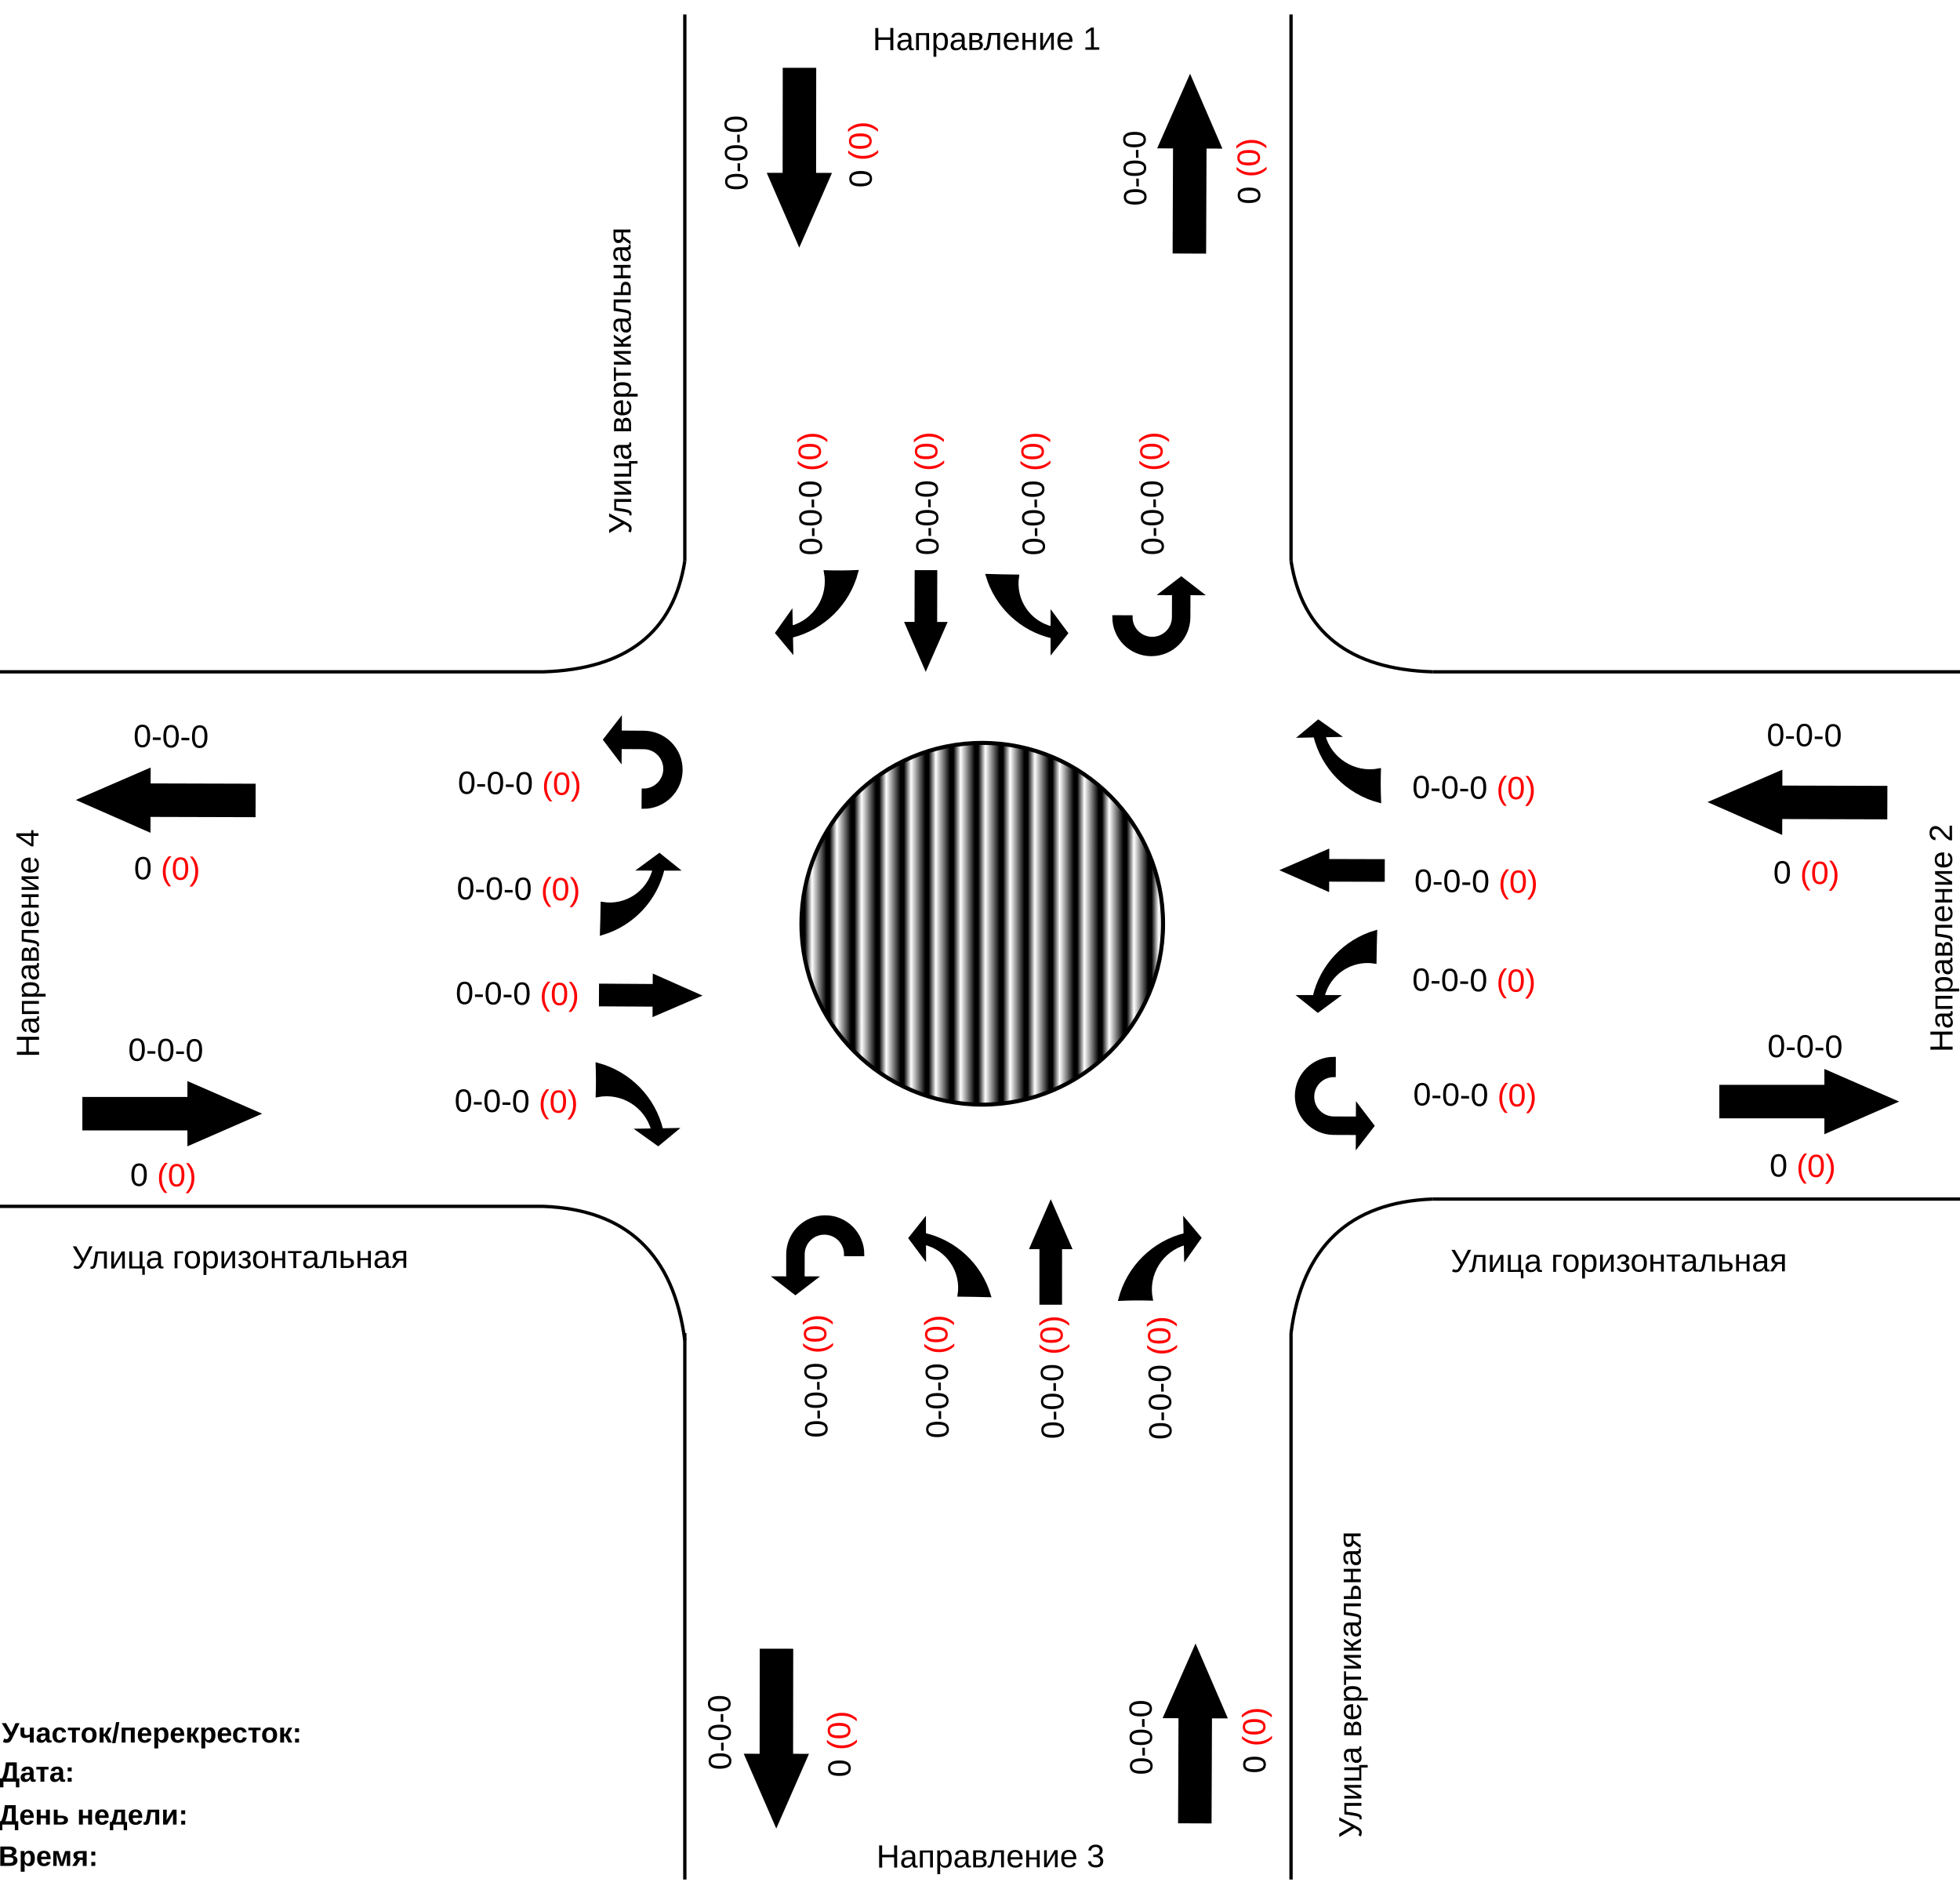
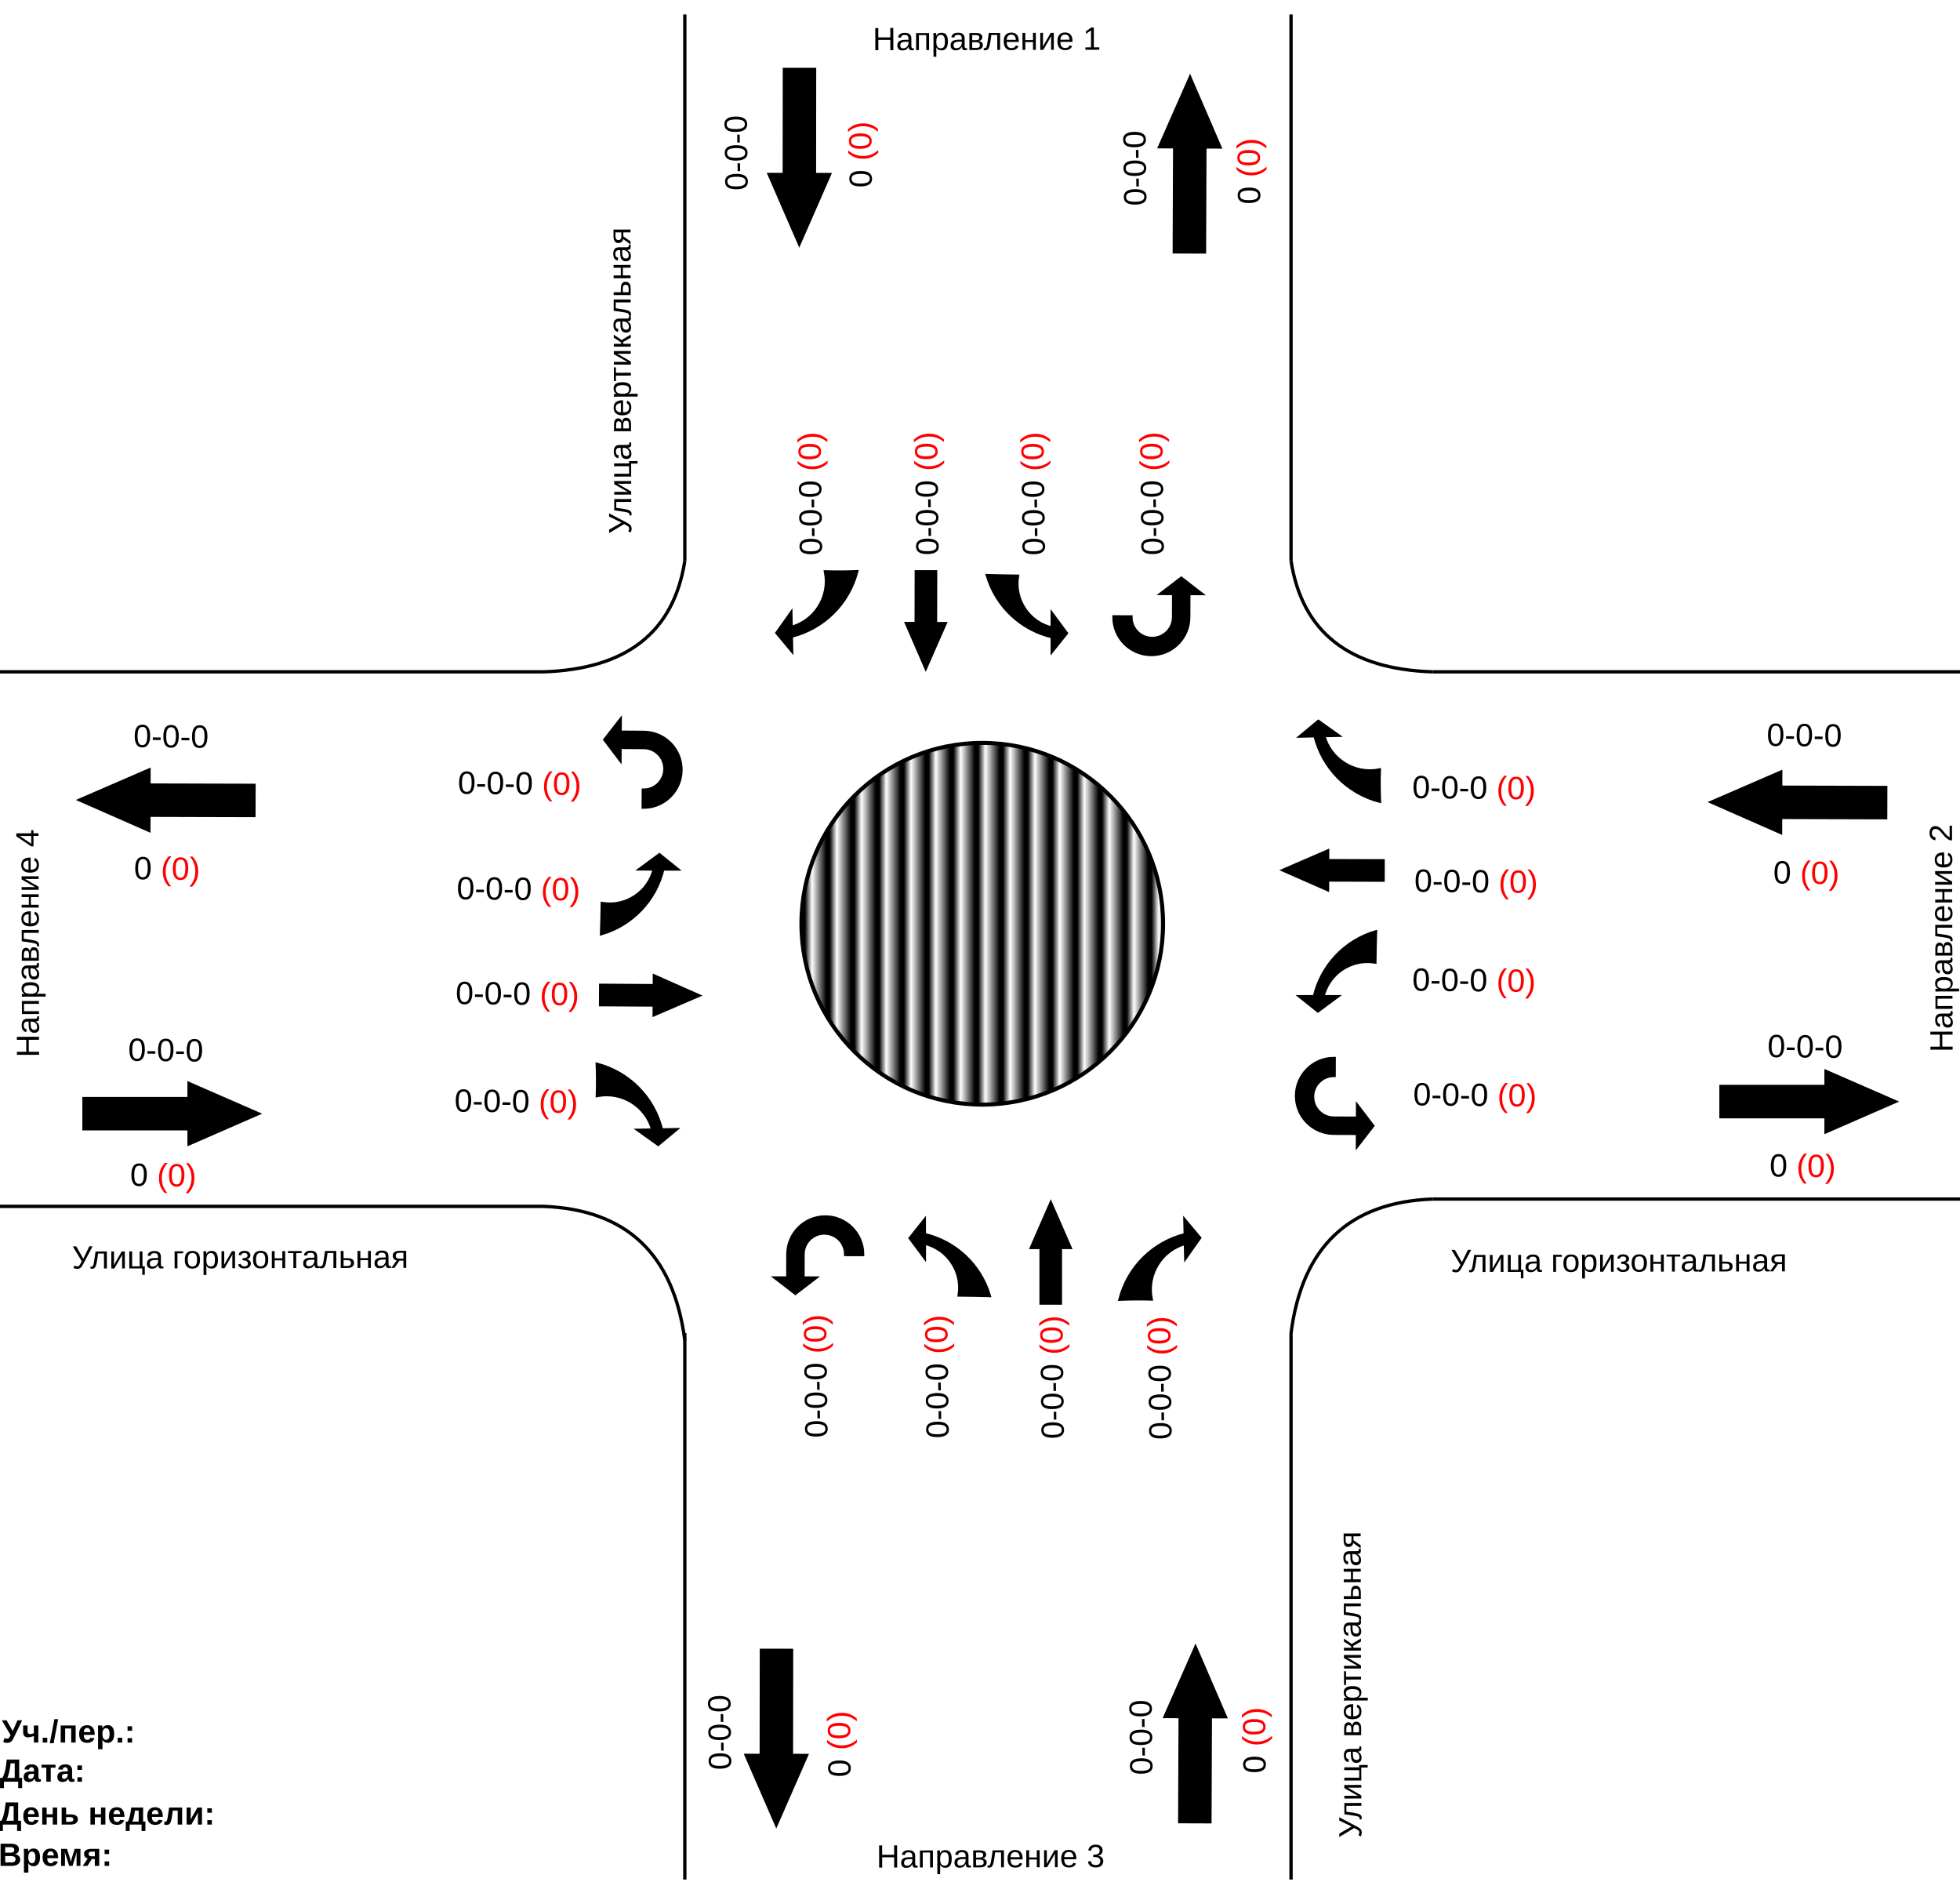
<svg xmlns="http://www.w3.org/2000/svg" xmlns:xlink="http://www.w3.org/1999/xlink" version="1.1" preserveAspectRatio="xMidYMid meet" viewBox="53.014 22.587 973.292 937.493" width="549px" height="530px">
  <rect id="svgEditorBackground" x="326.681" y="640.708" width="486.435" height="468.747" style="fill:none; stroke: none;" />
  <defs id="svgEditorDefs">
    <polygon id="svgEditorShapeDefs" style="fill:rosybrown;stroke:black;vector-effect:non-scaling-stroke;stroke-width:1px;" />
    <linearGradient gradientTransform="matrix(1, 0, 0, 1, 0, 0) scale(0.342423)" gradientUnits="objectBoundingBox" id="lgrd3-b" spreadMethod="repeat" x1="0%" x2="20%" y1="0%" y2="0%">
      <stop offset="0" stop-color="#000000" stop-opacity="1" />
      <stop offset="0.139" stop-color="#000000" stop-opacity="1" />
      <stop style="stop-color: white;" offset="0.427" />
    </linearGradient>
  </defs>
  <defs>
    <path d="" id="dxt0pp92r" />
    <path d="M246.24 251.21L246.24 86.67" id="afM8RxwbQ" />
    <path d="M379.65 251.21L379.65 86.67" id="cfjMfgChV" />
    <path d="M422.27 284.61L589.65 284.61" id="b5OxVNm4Y" />
    <path d="M422.27 382.55L589.65 382.55" id="g77ZzNZA1" />
    <path d="M246.24 587.45L246.24 422.91" id="f23XxzPdA" />
    <path d="M379.65 587.45L379.65 422.91" id="dkQXXSdND" />
    <path d="" id="bz9rRvdM" />
    <path d="M379.65 422.91C383 396.95 397.21 383.5 422.27 382.55" id="afaO7SXaT" />
    <path d="M379.65 251.21C383 272.69 397.21 283.83 422.27 284.61" id="cvbV071s0" />
    <path d="M203.62 284.61L36.24 284.61" id="a5f9AhvgKh" />
    <path d="M246.24 251.21C242.88 272.69 228.68 283.83 203.62 284.61" id="a2ZFH71Etu" />
    <path d="M203.62 384.75L36.24 384.75" id="b1oZZ1esgB" />
    <path d="" id="b27HAQObv" />
    <path d="M246.24 425.11C242.88 399.15 228.68 385.7 203.62 384.75" id="a81I8t4SQv" />
  </defs>
  <g transform="matrix(1.6488 0 0 1.6488 -12.9192 -114.197)">
    <g>
      <g>
        <g>
          <use xlink:href="#dxt0pp92r" opacity="1" fill-opacity="0" stroke="#000000" stroke-width="1" stroke-opacity="1" />
        </g>
      </g>
      <g>
        <g>
          <use xlink:href="#afM8RxwbQ" opacity="1" fill-opacity="0" stroke="#000000" stroke-width="1" stroke-opacity="1" />
        </g>
      </g>
      <g transform="matrix(1 0 0 1 49.167 0)">
        <g>
          <use xlink:href="#cfjMfgChV" opacity="1" fill-opacity="0" stroke="#000000" stroke-width="1" stroke-opacity="1" />
        </g>
      </g>
      <g transform="matrix(1 0 0 1 49.167 0)">
        <g>
          <use xlink:href="#b5OxVNm4Y" opacity="1" fill-opacity="0" stroke="#000000" stroke-width="1" stroke-opacity="1" />
        </g>
      </g>
      <g transform="matrix(1 0 0 1 49.167 60.8119)">
        <g>
          <use xlink:href="#g77ZzNZA1" opacity="1" fill-opacity="0" stroke="#000000" stroke-width="1" stroke-opacity="1" />
        </g>
      </g>
      <g transform="matrix(1 0 0 1 0 60.8119)">
        <g>
          <use xlink:href="#f23XxzPdA" opacity="1" fill-opacity="0" stroke="#000000" stroke-width="1" stroke-opacity="1" />
        </g>
      </g>
      <g transform="matrix(1 0 0 1 49.167 60.8119)">
        <g>
          <use xlink:href="#dkQXXSdND" opacity="1" fill-opacity="0" stroke="#000000" stroke-width="1" stroke-opacity="1" />
        </g>
      </g>
      <g>
        <g>
          <use xlink:href="#bz9rRvdM" opacity="1" fill-opacity="0" stroke="#000000" stroke-width="1" stroke-opacity="1" />
        </g>
      </g>
      <g transform="matrix(1 0 0 1 49.167 60.8119)">
        <g>
          <use xlink:href="#afaO7SXaT" opacity="1" fill-opacity="0" stroke="#000000" stroke-width="1" stroke-opacity="1" />
        </g>
      </g>
      <g transform="matrix(1 0 0 1 49.167 0)">
        <g>
          <use xlink:href="#cvbV071s0" opacity="1" fill-opacity="0" stroke="#000000" stroke-width="1" stroke-opacity="1" />
        </g>
      </g>
      <g>
        <g>
          <use xlink:href="#a5f9AhvgKh" opacity="1" fill-opacity="0" stroke="#000000" stroke-width="1" stroke-opacity="1" />
        </g>
      </g>
      <g>
        <g>
          <use xlink:href="#a2ZFH71Etu" opacity="1" fill-opacity="0" stroke="#000000" stroke-width="1" stroke-opacity="1" />
        </g>
      </g>
      <g transform="matrix(1 0 0 1 0 60.8119)">
        <g>
          <use xlink:href="#b1oZZ1esgB" opacity="1" fill-opacity="0" stroke="#000000" stroke-width="1" stroke-opacity="1" />
        </g>
      </g>
      <g>
        <g>
          <use xlink:href="#b27HAQObv" opacity="1" fill-opacity="0" stroke="#000000" stroke-width="1" stroke-opacity="1" />
        </g>
      </g>
      <g transform="matrix(1 0 0 1 0 60.8119)">
        <g>
          <use xlink:href="#a81I8t4SQv" opacity="1" fill-opacity="0" stroke="#000000" stroke-width="1" stroke-opacity="1" />
        </g>
      </g>
    </g>
  </g>
  <path d="M3.28,0.124v-2l3.158,4l-3.158,4v-2h-4.842v-4Z" style="fill:black; stroke:black; vector-effect:non-scaling-stroke;stroke-width:1px;" id="Total_outside_Right_Arrow" transform="matrix(10.7734 0 0 3.71202 924.512 560.544)" />
  <path d="M-4.795,-45.612v-2l3.158,4l-3.158,4v-2h-4.842v-4Z" style="fill:black; stroke:black; vector-effect:non-scaling-stroke;stroke-width:1px;" id="Total_inside_Right_Arrow" transform="matrix(-10.7734 -0.0302691 0.0104293 -3.71201 885.97 257.813)" />
  <path d="M-72.173,1.743v-2l3.158,4l-3.158,4v-2h-4.842v-4Z" style="fill:black; stroke:black; vector-effect:non-scaling-stroke;stroke-width:1px;" id="Total_inside_Left_Arrow" transform="matrix(10.7734 0 0 3.71202 924.512 560.544)" />
  <path d="M70.416,-45.938v-2l3.158,4l-3.158,4v-2h-4.842v-4Z" style="fill:black; stroke:black; vector-effect:non-scaling-stroke;stroke-width:1px;" id="Total_outside_Left_Arrow" transform="matrix(-10.7734 -0.0302691 0.0104293 -3.71201 885.97 257.813)" />
  <path d="M-40.255,-86.455v-2l3.158,4l-3.158,4v-2h-4.842v-4Z" style="fill:black; stroke:black; vector-effect:non-scaling-stroke;stroke-width:1px;" id="Total_inside_Up_Arrow" transform="matrix(-0.012489 10.7734 -3.71202 -0.00430312 135.955 541.563)" />
  <path d="M38.041,53.907v-2l3.158,4l-3.158,4v-1.996h-4.842v-4.004Z" style="fill:black; stroke:black; vector-effect:non-scaling-stroke;stroke-width:1px;" id="Total_outside_Up_Arrow" transform="matrix(0.042758 -10.7734 3.712 0.0147324 434.675 503.372)" />
  <path d="M32.598,-84.716v-2l3.158,4l-3.158,4v-2h-4.842v-4Z" style="fill:black; stroke:black; vector-effect:non-scaling-stroke;stroke-width:1px;" id="Total_outside_Down_Arrow" transform="matrix(-0.012489 10.7734 -3.71202 -0.00430312 131.899 541.563)" />
  <path d="M-34.297,55.472v-2l3.158,4l-3.158,4v-2h-4.842v-4Z" style="fill:black; stroke:black; vector-effect:non-scaling-stroke;stroke-width:1px;" id="Total_inside_Down_Arrow" transform="matrix(0.042758 -10.7734 3.712 0.0147324 434.675 503.372)" />
  <path d="M-0.606,-0.991a1.8,1.8,0,1,0,0,-3.6h-2v1l-1.25,-1.625l1.25,-1.625v1h2a2.25,2.25,0,0,1,0,6.25Z" style="fill:black; stroke:black; vector-effect:non-scaling-stroke;stroke-width:1px;" id="Right_around_Arrow" transform="matrix(-5.91968 -0.0231282 0.0231282 -5.91968 711.879 549.504)" />
  <path d="M-5.59,-0.596l1.25,-1.562v1.25a8,8,0,0,1,5.861,5.514a149.211,149.211,0,0,0,-2.687,-0.056a4.17,4.17,0,0,0,-3.174,-4.708v1.25Z" style="fill:black; stroke:black; vector-effect:non-scaling-stroke;stroke-width:1px;" id="Right_left_Arrow" transform="matrix(-0.0000480079 -5.48499 5.48499 -0.0000480079 710.721 492.634)" />
  <path d="M12.964,-52.572v-2l3.158,4l-3.158,4v-2h-4.019v-4Z" style="fill:black; stroke:black; vector-effect:non-scaling-stroke;stroke-width:1px;" id="Right_forward_Arrow" transform="matrix(-6.86449 -0.0192866 0.00664524 -2.36518 801.511 334.252)" />
  <path d="M8.602,-2.552l-1.25,-1.563v1.25a8,8,0,0,0,-5.954,5.622a37.57,37.57,0,0,1,2.752,0.041a4.304,4.304,0,0,1,3.202,-4.913v1.25Z" style="fill:black; stroke:black; vector-effect:non-scaling-stroke;stroke-width:1px;" id="Right_right_Arrow" transform="matrix(-0.110469 -5.55234 5.55234 -0.110469 722.79 427.256)" />
  <path d="M33.261,-22.925a1.8,1.8,0,1,0,0,-3.6h-2v1l-1.25,-1.625l1.25,-1.625v1h2a2.25,2.25,0,0,1,0,6.25Z" style="fill:black; stroke:black; vector-effect:non-scaling-stroke;stroke-width:1px;" id="Down_around_Arrow" transform="matrix(0.00918477 -5.91972 5.91972 0.00918477 608.432 841.395)" />
  <path d="M-29.119,-37.239l1.25,-1.563v1.25a8,8,0,0,1,5.861,5.514a149.211,149.211,0,0,0,-2.687,-0.056a4.17,4.17,0,0,0,-3.174,-4.708v1.25Z" style="fill:black; stroke:black; vector-effect:non-scaling-stroke;stroke-width:1px;" id="Down_left_Arrow" transform="matrix(5.48497 -0.0129675 0.0129675 5.48497 665.299 840.103)" />
  <path d="M42.19,-107.375v-2l3.158,4l-3.158,4v-2h-4.019v-4Z" style="fill:black; stroke:black; vector-effect:non-scaling-stroke;stroke-width:1px;" id="Down_forward_Arrow" transform="matrix(0.00311775 -6.86452 2.36519 0.00107421 823.895 930.519)" />
  <path d="M-13.912,-39.198l-1.25,-1.563v1.25a8,8,0,0,0,-5.954,5.622a37.57,37.57,0,0,1,2.752,0.041a4.304,4.304,0,0,1,3.202,-4.913v1.25Z" style="fill:black; stroke:black; vector-effect:non-scaling-stroke;stroke-width:1px;" id="e25" transform="matrix(5.55206 -0.123547 0.123547 5.55206 730.705 852.018)" />
  <path d="M32.792,15.097a1.8,1.8,0,1,0,0,-3.6h-2v1l-1.25,-1.625l1.25,-1.625v1h2a2.25,2.25,0,0,1,0,6.25Z" style="fill:black; stroke:black; vector-effect:non-scaling-stroke;stroke-width:1px;" id="Up_around_Arrow" transform="matrix(-0.0203657 5.91969 -5.91969 -0.0203657 704.572 134.067)" />
  <path d="M11.914,-36.573l1.25,-1.562v1.25a8,8,0,0,1,5.861,5.514a149.211,149.211,0,0,0,-2.687,-0.056a4.17,4.17,0,0,0,-3.174,-4.708v1.25Z" style="fill:black; stroke:black; vector-effect:non-scaling-stroke;stroke-width:1px;" id="Up_left_Arrow" transform="matrix(-5.48499 0.00260761 -0.00260761 -5.48499 647.703 135.251)" />
  <path d="M41.75,-12.214v-2l3.158,4l-3.158,4v-2h-3.745v-4Z" style="fill:black; stroke:black; vector-effect:non-scaling-stroke;stroke-width:1px;" id="Up_forward_Arrow" transform="matrix(-0.0160832 6.8645 -2.36518 -0.00554151 489.279 44.5352)" />
  <path d="M26.594,-37.735l-1.25,-1.562v1.25a8,8,0,0,0,-5.954,5.622a37.57,37.57,0,0,1,2.752,0.041a4.304,4.304,0,0,1,3.202,-4.913v1.25Z" style="fill:black; stroke:black; vector-effect:non-scaling-stroke;stroke-width:1px;" id="Up_right_Arrow" transform="matrix(-5.55229 0.11306 -0.11306 -5.55229 582.319 123.213)" />
  <path d="M63.406,49.936a1.8,1.8,0,1,0,0,-3.6h-2v1l-1.25,-1.625l1.25,-1.625v1h2a2.25,2.25,0,0,1,0,6.25Z" style="fill:black; stroke:black; vector-effect:non-scaling-stroke;stroke-width:1px;" id="Left_around_Arrow" transform="matrix(5.9196 0.0389758 -0.0389758 5.9196 -0.850919 115.831)" />
  <path d="M49.643,-69.466l1.25,-1.562v1.25a8,8,0,0,1,5.861,5.514a149.211,149.211,0,0,0,-2.687,-0.056a4.17,4.17,0,0,0,-3.174,-4.708v1.25Z" style="fill:black; stroke:black; vector-effect:non-scaling-stroke;stroke-width:1px;" id="Left_left_Arrow" transform="matrix(-0.014636 5.48497 -5.48497 -0.014636 0.154885 172.703)" />
  <path d="M68.476,75.06v-2l3.158,4l-3.158,4v-2h-3.882v-4.015Z" style="fill:black; stroke:black; vector-effect:non-scaling-stroke;stroke-width:1px;" id="Left_forward_Arrow" transform="matrix(6.86442 0.0376636 -0.0129771 2.36515 -91.0589 330.841)" />
  <path d="M64.497,-69.475l-1.25,-1.563v1.25a8,8,0,0,0,-5.954,5.622a37.57,37.57,0,0,1,2.752,0.041a4.304,4.304,0,0,1,3.202,-4.913v1.25Z" style="fill:black; stroke:black; vector-effect:non-scaling-stroke;stroke-width:1px;" id="Left_right_Arrow" transform="matrix(0.0956043 5.55262 -5.55262 0.0956043 -12.0891 238.049)" />
  <text dy="-0.5em" style="fill:black;font-family:Arial;font-size:20px;" id="e4_text" />
  <text dy="-0.5em" style="fill:black;font-family:Arial;font-size:20px;" id="e2_text" transform="matrix(1 0 0 1 -225.972 62.5768)" />
  <text dy="-0.5em" style="fill:black;font-family:Arial;font-size:20px;" id="e6_text" />
  <text dy="-0.5em" style="fill:black;font-family:Arial;font-size:20px;" id="e8_text" />
  <text style="fill:black;font-family:Arial;font-size:20px;" text-anchor="middle" x="491.306" y="116.054" id="Total_inside_Up" transform="matrix(-0.012085 -0.999927 0.999927 -0.012085 314.185 608.746)">
    <tspan x="510" id="Total_inside_Up" style="font-size:16px;">0-0-0</tspan>
  </text>
  <text style="fill:black;font-family:Arial;font-size:20px;" text-anchor="middle" x="1289.383" y="-48.159" id="Total_inside_Right" transform="matrix(0.999945 0.010533 -0.010533 0.999945 -383.479 426.137)">
    <tspan x="1332" id="Total_inside_Right" style="font-size:16px;">0-0-0</tspan>
  </text>
  <text style="fill:black;font-family:Arial;font-size:20px;" text-anchor="middle" x="444.971" y="314.137" id="Total_inside_Down" transform="matrix(-0.012085 -0.999927 0.999927 -0.012085 316.503 1345.76)">
    <tspan x="458" id="Total_inside_Down" style="font-size:16px;">0-0-0</tspan>
  </text>
  <text style="fill:black;font-family:Arial;font-size:20px;" text-anchor="middle" x="475.505" y="116.743" id="Total_inside_Left" transform="matrix(0.999945 0.010533 -0.010533 0.999945 -383.479 426.137)">
    <tspan x="520" style="font-size:16px;" id="e4_span">0-0-0</tspan>
  </text>
  <text style="fill:black;font-family:Arial;font-size:20px;" text-anchor="middle" x="486.377" y="313.945" id="Total_outside_Up" transform="matrix(-0.012085 -0.999927 0.999927 -0.012085 314.185 608.746)">
    <tspan x="500" id="Total_outside_Up" style="font-size:16px;">0-0-0</tspan>
  </text>
  <text style="fill:black;font-family:Arial;font-size:20px;" text-anchor="middle" x="1244.122" y="106.351" id="Total_outside_Right" transform="matrix(0.999945 0.010533 -0.010533 0.999945 -383.479 426.137)">
    <tspan x="1334" id="Total_outside_Right" style="font-size:16px;">0-0-0</tspan>
  </text>
  <text style="fill:black;font-family:Arial;font-size:20px;" text-anchor="middle" x="446.85" y="104.986" id="Total_outside_Down" transform="matrix(-0.012085 -0.999927 0.999927 -0.012085 316.503 1345.76)">
    <tspan x="463" id="Total_outside_Down" style="font-size:16px;">0-0-0</tspan>
  </text>
  <text style="fill:black;font-family:Arial;font-size:16px;" text-anchor="middle" x="476.731" y="-39.019" id="Total_outside_Left" transform="matrix(0.999945 0.010533 -0.010533 0.999945 -383.479 426.137)">
    <tspan x="521" id="e5_tspan">0-0-0</tspan>
  </text>
  <text style="fill:black;font-family:Arial;font-size:16px;" x="307.737" y="320.49" id="Up_around" transform="matrix(-0.012085 -0.999927 0.999927 -0.012085 314.185 608.746)">
    <tspan x="307.737" id="Up_around_tspan1">0-0-0 </tspan>
    <tspan dx="0" id="Up_around_tspan2" fill="red">(0)</tspan>
  </text>
  <text style="fill:black;font-family:Arial;font-size:16px;" x="1139.643" y="132.131" id="Right_around" transform="matrix(0.999945 0.010533 -0.010533 0.999945 -383.479 426.137)">
    <tspan x="1139.643" id="Right_around_tspan1">0-0-0 </tspan>
    <tspan dx="0" id="Right_around_tspan2" fill="red">(0)</tspan>
  </text>
  <text style="fill:black;font-family:Arial;font-size:16px;" text-anchor="end" x="-219.74" y="148.213" id="Down_around" transform="matrix(-0.012085 -0.999927 0.999927 -0.012085 314.185 608.746)">
    <tspan x="-67" id="Down_around_tspan1">0-0-0 </tspan>
    <tspan dx="0" id="Down_around_tspan2" fill="red">(0)</tspan>
  </text>
  <text style="fill:black;font-family:Arial;font-size:16px;" text-anchor="end" x="648.574" y="-17.53" id="Left_around" transform="matrix(0.999945 0.010533 -0.010533 0.999945 -383.479 426.137)">
    <tspan x="725" id="Left_around_tspan1">0-0-0 </tspan>
    <tspan dx="0" id="Left_around_tspan2" fill="red">(0)</tspan>
  </text>
  <text style="fill:black;font-family:Arial;font-size:16px;" x="309.719" y="150.804" id="Up_right" transform="matrix(-0.012085 -0.999927 0.999927 -0.012085 314.185 608.746)">
    <tspan x="309.719" id="Up_right_tspan1">0-0-0 </tspan>
    <tspan dx="0" id="Up_right_tspan2" fill="red">(0)</tspan>
  </text>
  <text style="fill:black;font-family:Arial;font-size:16px;" x="1137.58" y="-20.363" id="Right_right" transform="matrix(0.999945 0.010533 -0.010533 0.999945 -383.479 426.137)">
    <tspan x="1137.58" id="Right_right_tspan1">0-0-0 </tspan>
    <tspan dx="0" id="Right_right_tspan2" fill="red">(0)</tspan>
  </text>
  <text style="fill:black;font-family:Arial;font-size:16px;" text-anchor="end" x="-222.894" y="319.045" id="Down_right" transform="matrix(-0.012085 -0.999927 0.999927 -0.012085 314.185 608.746)">
    <tspan x="-70" id="Down_right_tspan1">0-0-0 </tspan>
    <tspan dx="0" id="Down_right_tspan2" fill="red">(0)</tspan>
  </text>
  <text style="fill:black;font-family:Arial;font-size:16px;" text-anchor="end" x="584.635" y="140.295" id="Left_right" transform="matrix(0.999945 0.010533 -0.010533 0.999945 -383.479 426.137)">
    <tspan x="725" id="Left_right_tspan1">0-0-0 </tspan>
    <tspan dx="0" id="Left_right_tspan2" fill="red">(0)</tspan>
  </text>
  <text style="fill:black;font-family:Arial;font-size:16px;" x="309.089" y="208.672" id="Up_forward" transform="matrix(-0.012085 -0.999927 0.999927 -0.012085 314.185 608.746)">
    <tspan x="309.089" id="Up_forward_tspan1">0-0-0 </tspan>
    <tspan dx="0" id="Up_forward_tspan2" fill="red">(0)</tspan>
  </text>
  <text style="fill:black;font-family:Arial;font-size:16px;" x="1139.106" y="26.098" id="Right_forward" transform="matrix(0.999945 0.010533 -0.010533 0.999945 -383.479 426.137)">
    <tspan x="1139.106" id="Right_forward_tspan2">0-0-0 </tspan>
    <tspan dx="0" id="Right_forward_tspan2" fill="red">(0)</tspan>
  </text>
  <text style="fill:black;font-family:Arial;font-size:16px;" text-anchor="end" x="-193.923" y="265.576" id="Down_forward" transform="matrix(-0.012085 -0.999927 0.999927 -0.012085 314.185 608.746)">
    <tspan x="-69" id="Down_forward_tspan1">0-0-0 </tspan>
    <tspan dx="0" id="Down_forward_tspan2" fill="red">(0)</tspan>
  </text>
  <text style="fill:black;font-family:Arial;font-size:16px;" text-anchor="end" x="583.616" y="86.875" id="Left_forward" transform="matrix(0.999945 0.010533 -0.010533 0.999945 -383.479 426.137)">
    <tspan x="725" id="Left_forward_tspan1">0-0-0 </tspan>
    <tspan dx="0" id="Left_forward_tspan2" fill="red">(0)</tspan>
  </text>
  <text style="fill:black;font-family:Arial;font-size:16px;" x="308.381" y="261.464" id="Up_left" transform="matrix(-0.012085 -0.999927 0.999927 -0.012085 314.185 608.746)">
    <tspan x="308.381" id="Up_Left_tspan1">0-0-0 </tspan>
    <tspan dx="0" id="Up_Left_tspan2" fill="red">(0)</tspan>
  </text>
  <text style="fill:black;font-family:Arial;font-size:16px;" x="1138.587" y="75.235" id="Right_left" transform="matrix(0.999945 0.010533 -0.010533 0.999945 -383.479 426.137)">
    <tspan x="1138.587" id="Right_Left_tspan2">0-0-0 </tspan>
    <tspan dx="0" id="Right_Left_tspan2" fill="red">(0)</tspan>
  </text>
  <text style="fill:black;font-family:Arial;font-size:16px;" text-anchor="end" x="-220.977" y="208.391" id="Down_left" transform="matrix(-0.012085 -0.999927 0.999927 -0.012085 314.185 608.746)">
    <tspan x="-68" id="Down_Left_tspan1">0-0-0 </tspan>
    <tspan dx="0" id="Down_Left_tspan2" fill="red">(0)</tspan>
  </text>
  <text style="fill:black;font-family:Arial;font-size:16px;" text-anchor="end" x="582.945" y="34.853" id="Left_left" transform="matrix(0.999945 0.010533 -0.010533 0.999945 -383.479 426.137)">
    <tspan x="725" id="Left_Left_tspan1">0-0-0 </tspan>
    <tspan dx="0" id="Left_Left_tspan2" fill="red">(0)</tspan>
  </text>
  <text style="fill:black;font-family:Arial;font-size:16px;" text-anchor="middle" x="528.315" y="93.56" id="TotalSum_inside_Up" transform="matrix(-0.00908829 -0.999959 0.999959 -0.00908829 397.429 669.029)">
    <tspan x="570" id="TotalSum_inside_Up_tspan1">0 </tspan>
    <tspan dx="0" id="TotalSum_inside_Up_tspan2" fill="red">(0)</tspan>
  </text>
  <text style="fill:black;font-family:Arial;font-size:16px;" text-anchor="middle" x="1307.441" y="-173.648" id="TotalSum_inside_Right" transform="matrix(0.999922 0.0125281 -0.0125281 0.999922 -407.109 616.955)">
    <tspan x="1355" id="TotalSum_inside_Right_tspan1">0 </tspan>
    <tspan dx="0" id="TotalSum_inside_Right_tspan2" fill="red">(0)</tspan>
  </text>
  <text style="fill:black;font-family:Arial;font-size:16px;" text-anchor="middle" x="-253.141" y="281.966" id="TotalSum_inside_Down" transform="matrix(-0.00908829 -0.999959 0.999959 -0.00908829 397.429 669.029)">
    <tspan x="-219" id="TotalSum_inside_Down_tspan1">0 </tspan>
    <tspan dx="0" id="TotalSum_inside_Down_tspan2" fill="red">(0)</tspan>
  </text>
  <text style="fill:black;font-family:Arial;font-size:16px;" text-anchor="middle" x="496.45" y="-13.29" id="TotalSum_inside_Left" transform="matrix(0.999922 0.0125281 -0.0125281 0.999922 -407.109 616.955)">
    <tspan x="541" id="TotalSum_inside_Left_tspan1">0 </tspan>
    <tspan dx="0" id="TotalSum_inside_Left_tspan2" fill="red">(0)</tspan>
  </text>
  <text style="fill:black;font-family:Arial;font-size:16px;" text-anchor="middle" x="520.578" y="286.345" id="TotalSum_outside_Up" transform="matrix(-0.00908829 -0.999959 0.999959 -0.00908829 397.429 669.029)">
    <tspan x="560" id="TotalSum_outside_Up_tspan1">0 </tspan>
    <tspan dx="0" id="TotalSum_outside_Up_tspan2" fill="red">(0)</tspan>
  </text>
  <text style="fill:black;font-family:Arial;font-size:16px;" text-anchor="middle" x="1309.041" y="-28.126" id="TotalSum_outside_Right" transform="matrix(0.999922 0.0125281 -0.0125281 0.999922 -407.109 616.955)">
    <tspan x="1355" id="TotalSum_outside_Right_tspan1">0 </tspan>
    <tspan dx="0" id="TotalSum_outside_Right_tspan2" fill="red">(0)</tspan>
  </text>
  <text style="fill:black;font-family:Arial;font-size:16px;" text-anchor="middle" x="-253.487" y="75.841" id="TotalSum_outside_Down" transform="matrix(-0.00908829 -0.999959 0.999959 -0.00908829 397.429 669.029)">
    <tspan x="-219" id="TotalSum_outside_Down_tspan1">0 </tspan>
    <tspan dx="0" id="TotalSum_outside_Down_tspan2" fill="red">(0)</tspan>
  </text>
  <text style="fill:black;font-family:Arial;font-size:16px;" text-anchor="middle" x="499.636" y="-165.52" id="TotalSum_outside_Left" transform="matrix(0.999922 0.0125281 -0.0125281 0.999922 -407.109 616.955)">
    <tspan x="541" id="TotalSum_outside_Left_tspan1">0 </tspan>
    <tspan dx="0" id="TotalSum_outside_Left_tspan2" fill="red">(0)</tspan>
  </text>
  <text style="fill:black;font-family:Arial;font-size:16px;" text-anchor="middle" x="42.5%" y="618.974" id="StreetName_Up" transform="matrix(0.999997 -0.0021031 0.0021031 0.999997 128.073 -571.761)">Направление 1</text>
  <text style="fill:black;font-family:Arial;font-size:16px;" text-anchor="middle" x="35.5%" y="1008.0" id="StreetName_Right" transform="matrix(-0.00269868 -0.999996 0.999996 -0.00269868 15.4245 835.533)">Направление 2</text>
  <text style="fill:black;font-family:Arial;font-size:16px;" text-anchor="middle" x="42.5%" y="1521.246" id="StreetName_Down" transform="matrix(0.999997 -0.0021031 0.0021031 0.999997 128.073 -571.761)">Направление 3</text>
  <text style="fill:black;font-family:Arial;font-size:16px;" text-anchor="middle" x="35.5%" y="57.783" id="StreetName_Left" transform="matrix(-0.00269868 -0.999996 0.999996 -0.00269868 15.4245 835.533)">Направление 4</text>
  <text style="fill:black;font-family:Arial;font-size:16px;" x="547.98" y="352.574" id="StreetName_Vertical1" transform="matrix(-0.00269868 -0.999996 0.999996 -0.00269868 15.4245 835.533)">Улица вертикальная</text>
  <text style="fill:black;font-family:Arial;font-size:16px;" x="-100.349" y="713.393" id="StreetName_Vertical2" transform="matrix(-0.00269868 -0.999996 0.999996 -0.00269868 15.4245 835.533)">Улица вертикальная</text>
  <text style="fill:black;font-family:Arial;font-size:16px;" x="-41.893" y="1223.001" id="StreetName_Horizontal1" transform="matrix(0.999997 -0.0021031 0.0021031 0.999997 128.073 -571.761)">Улица горизонтальная</text>
  <text style="fill:black;font-family:Arial;font-size:16px;" x="642.686" y="1226.173" id="StreetName_Horizontal2" transform="matrix(0.999997 -0.0021031 0.0021031 0.999997 128.073 -571.761)">Улица горизонтальная</text>
-   <text style="fill:black;font-family:Arial;font-size:14px;stroke:none;" x="53.897" y="886.64" id="SectionOrIntersection">
-     <tspan x="53.897" id="SectionOrIntersection_tspan1" style="font-weight: bold;">Участок/перекресток: </tspan>
+   <text style="fill:black;font-family:Arial;font-size:16px;stroke:none;" x="53.897" y="886.64" id="SectionOrIntersection">
+     <tspan x="53.897" id="SectionOrIntersection_tspan1" style="font-weight: bold;">Уч./пер.: </tspan>
    <tspan dx="0" id="SectionOrIntersection_tspan2"> </tspan>
  </text>
-   <text style="fill:black;font-family:Arial;font-size:14px;" x="52.886" y="906.091" id="Date">
+   <text style="fill:black;font-family:Arial;font-size:16px;" x="52.886" y="906.091" id="Date">
    <tspan x="52.886" id="Date_tspan1" style="font-weight: bold;">Дата: </tspan>
    <tspan dx="0" id="Date_tspan2"> </tspan>
  </text>
-   <text style="fill:black;font-family:Arial;font-size:14px;" x="52.36" y="927.367" id="DayOfWeek">
+   <text style="fill:black;font-family:Arial;font-size:16px;" x="52.36" y="927.367" id="DayOfWeek">
    <tspan x="52.36" id="DayOfWeek_tspan1" style="font-weight: bold;">День недели: </tspan>
    <tspan dx="0" id="DayOfWeek_tspan2"> </tspan>
  </text>
-   <text style="fill:black;font-family:Arial;font-size:14px;" x="52.223" y="947.88" id="Time">
+   <text style="fill:black;font-family:Arial;font-size:16px;" x="52.223" y="947.88" id="Time">
    <tspan x="52.223" id="Time_tspan1" style="font-weight: bold;">Время: </tspan>
    <tspan dx="0" id="Time_tspan2"> </tspan>
  </text>
  <circle id="e1_circle" cx="540.779" cy="480.146" style="fill:url(#lgrd3-b);stroke:black;stroke-width:2px;" r="89.791" />
</svg>
